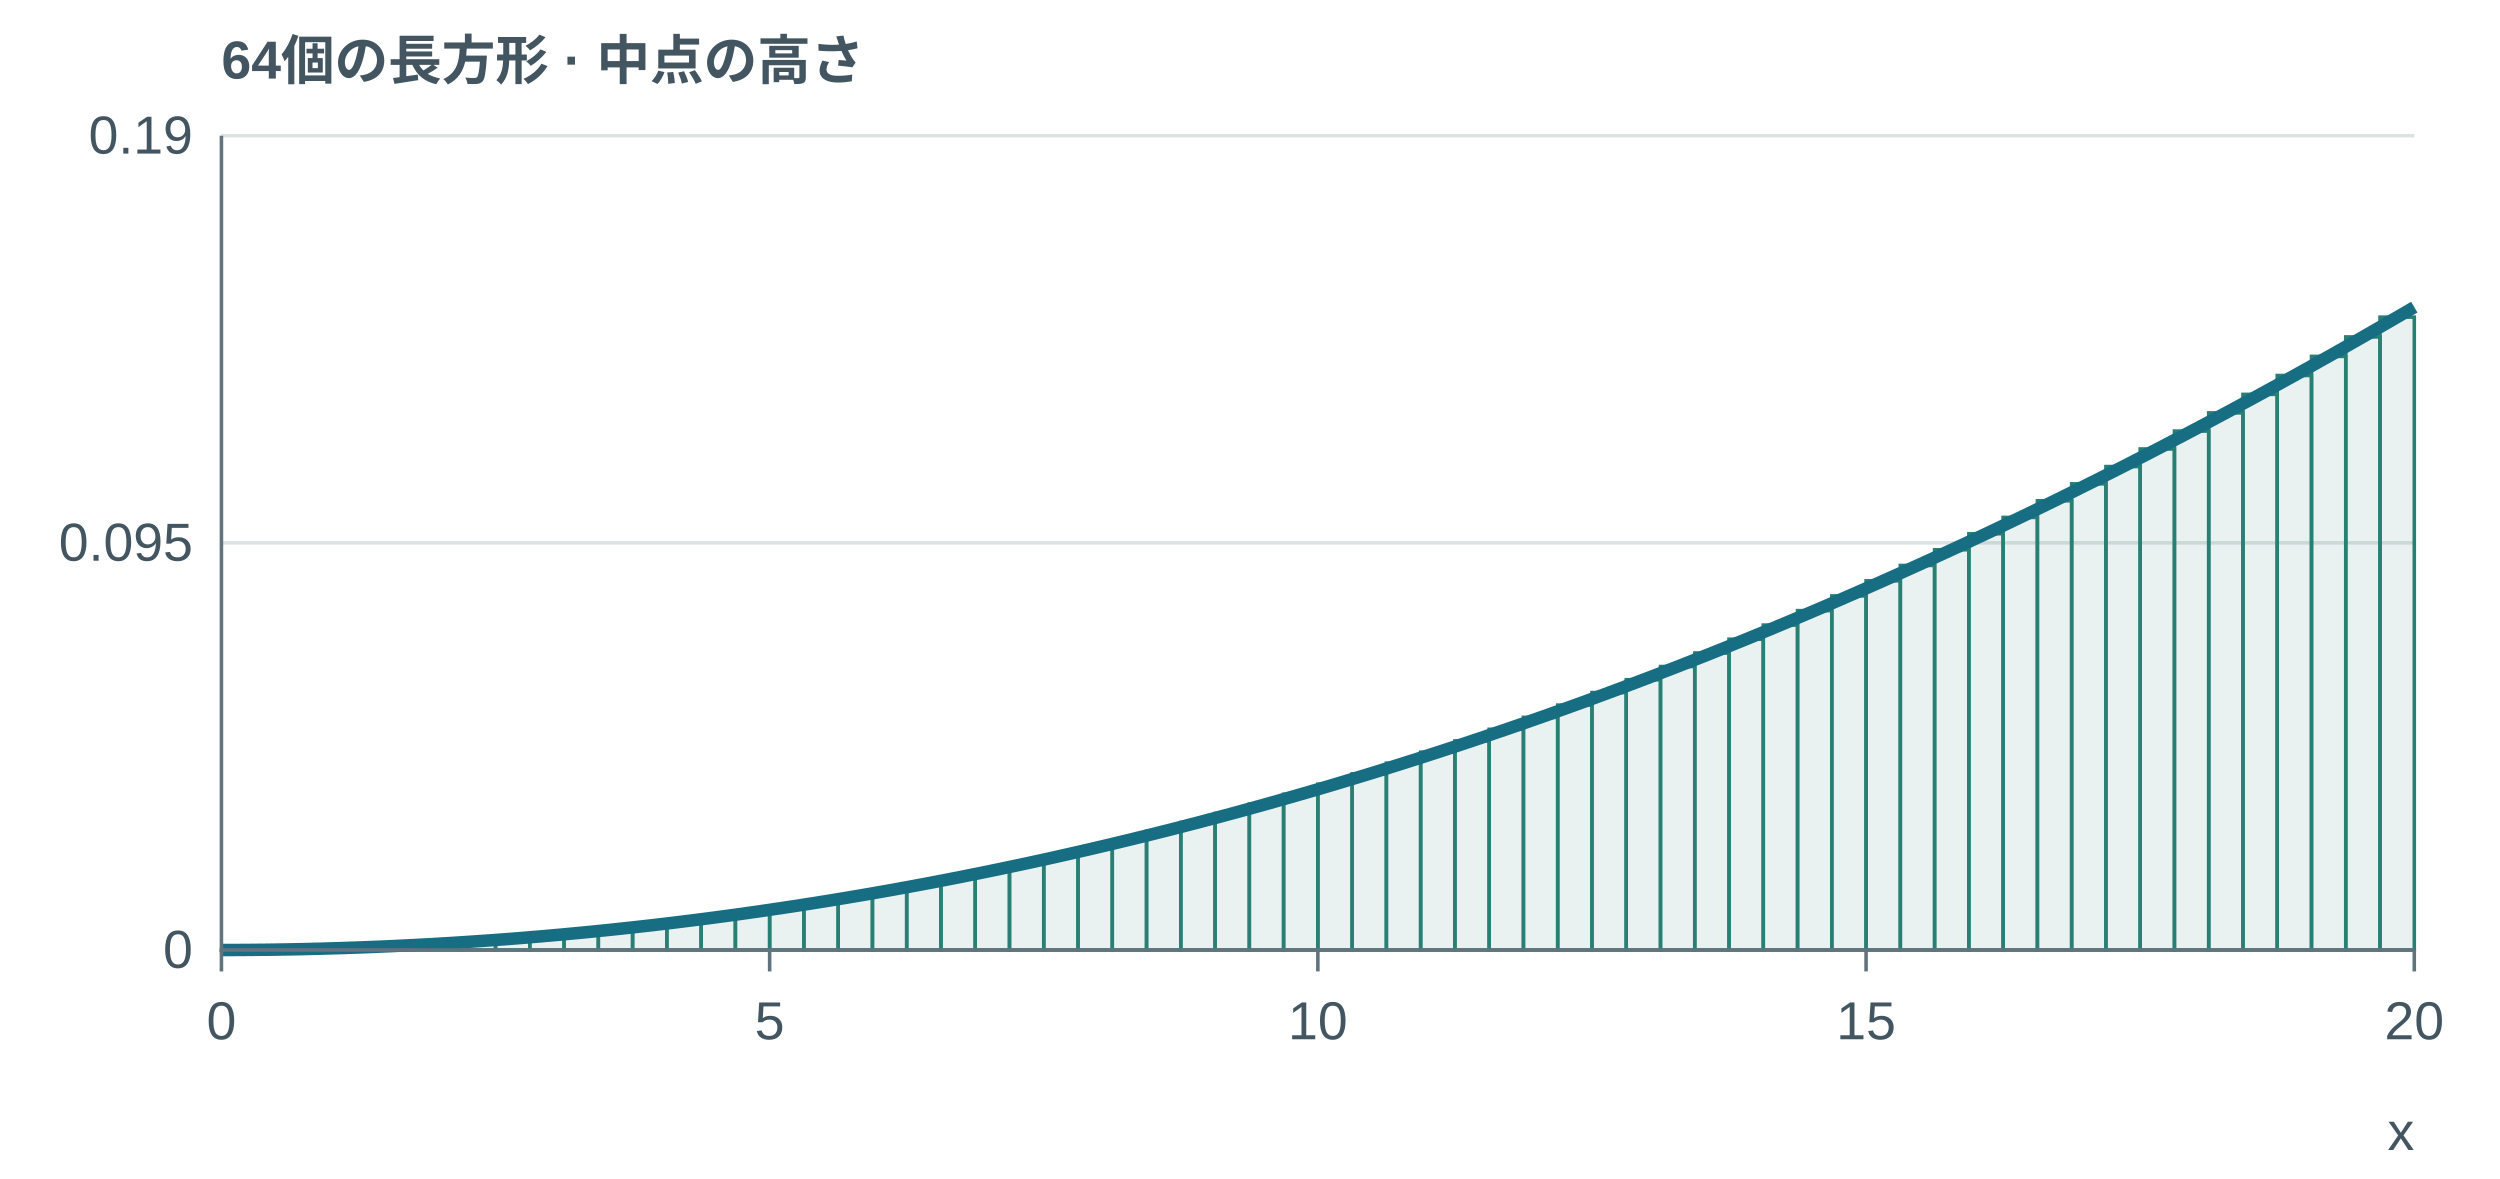
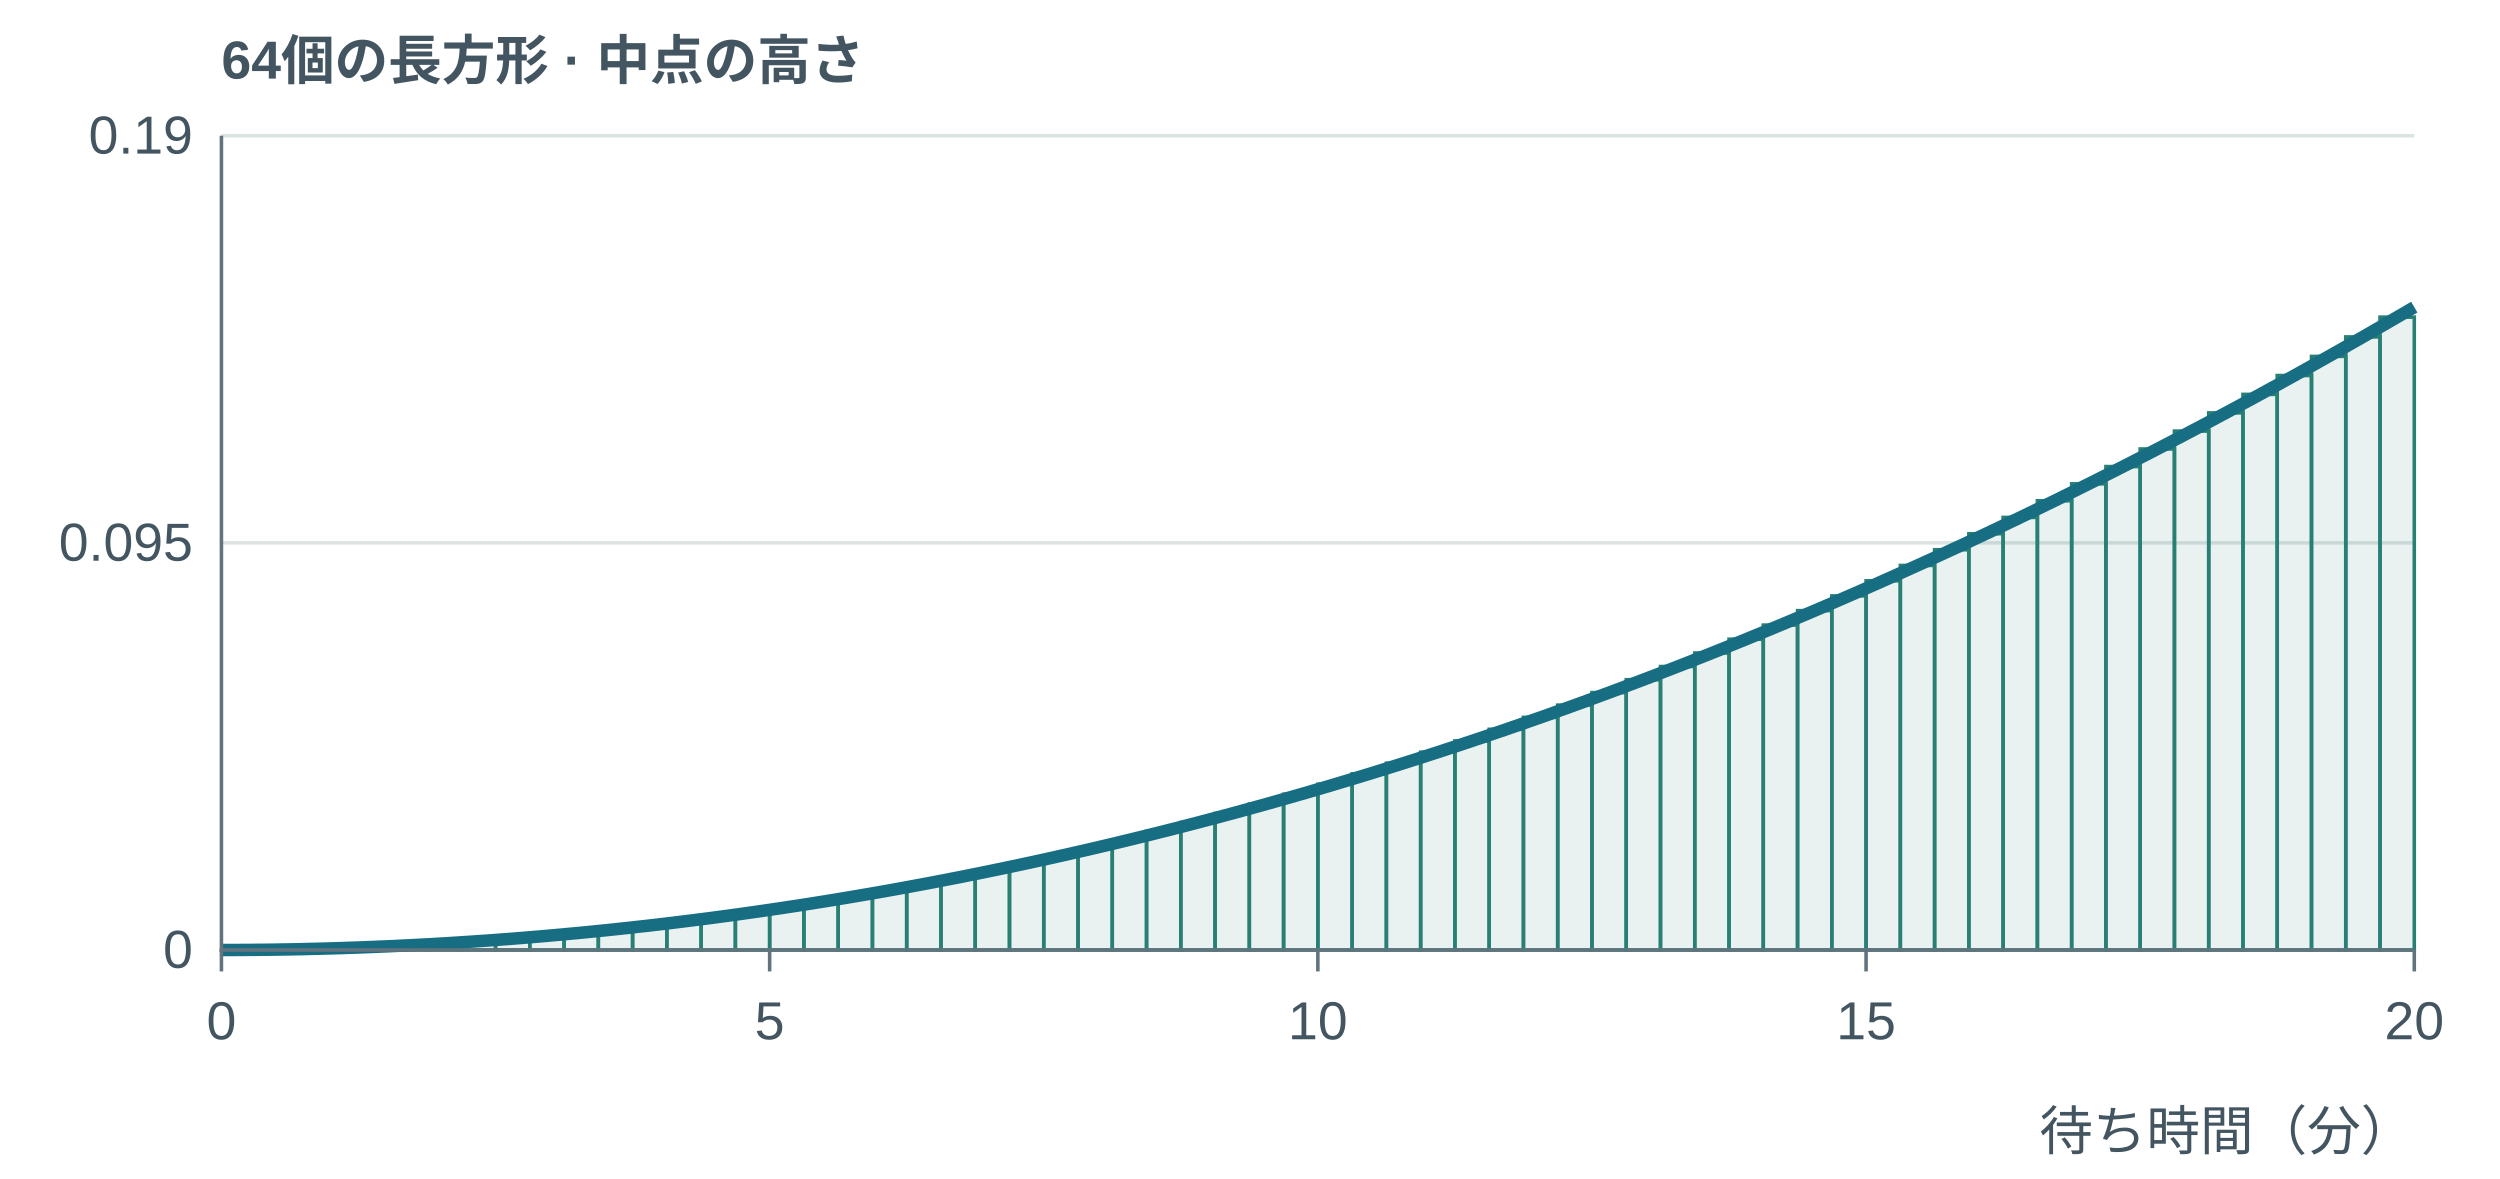
<svg xmlns="http://www.w3.org/2000/svg" viewBox="0 0 700 330" role="img" aria-label="64個の長方形 · 中点の高さ">
  <g font-family="Arial,Hiragino Sans,sans-serif" font-size="15" fill="#425560">
    <text x="62" y="22" font-weight="bold">64個の長方形 · 中点の高さ</text>
    <line x1="62" x2="676" y1="266" y2="266" stroke="#dce3e3" />
    <text x="54" y="271" text-anchor="end">0</text>
    <line x1="62" x2="676" y1="152" y2="152" stroke="#dce3e3" />
    <text x="54" y="157" text-anchor="end">0.095</text>
    <line x1="62" x2="676" y1="38" y2="38" stroke="#dce3e3" />
    <text x="54" y="43" text-anchor="end">0.19</text>
    <rect x="62" y="265.989" width="9.594" height="0.011" fill="#287f74" fill-opacity=".1" stroke="#287f74" />
    <rect x="71.594" y="265.901" width="9.594" height="0.099" fill="#287f74" fill-opacity=".1" stroke="#287f74" />
    <rect x="81.188" y="265.725" width="9.594" height="0.275" fill="#287f74" fill-opacity=".1" stroke="#287f74" />
    <rect x="90.781" y="265.462" width="9.594" height="0.538" fill="#287f74" fill-opacity=".1" stroke="#287f74" />
    <rect x="100.375" y="265.11" width="9.594" height="0.89" fill="#287f74" fill-opacity=".1" stroke="#287f74" />
    <rect x="109.969" y="264.671" width="9.594" height="1.329" fill="#287f74" fill-opacity=".1" stroke="#287f74" />
    <rect x="119.562" y="264.143" width="9.594" height="1.857" fill="#287f74" fill-opacity=".1" stroke="#287f74" />
    <rect x="129.156" y="263.528" width="9.594" height="2.472" fill="#287f74" fill-opacity=".1" stroke="#287f74" />
    <rect x="138.75" y="262.825" width="9.594" height="3.175" fill="#287f74" fill-opacity=".1" stroke="#287f74" />
    <rect x="148.344" y="262.034" width="9.594" height="3.966" fill="#287f74" fill-opacity=".1" stroke="#287f74" />
    <rect x="157.938" y="261.155" width="9.594" height="4.845" fill="#287f74" fill-opacity=".1" stroke="#287f74" />
    <rect x="167.531" y="260.188" width="9.594" height="5.812" fill="#287f74" fill-opacity=".1" stroke="#287f74" />
    <rect x="177.125" y="259.134" width="9.594" height="6.866" fill="#287f74" fill-opacity=".1" stroke="#287f74" />
    <rect x="186.719" y="257.991" width="9.594" height="8.009" fill="#287f74" fill-opacity=".1" stroke="#287f74" />
    <rect x="196.312" y="256.76" width="9.594" height="9.24" fill="#287f74" fill-opacity=".1" stroke="#287f74" />
    <rect x="205.906" y="255.442" width="9.594" height="10.558" fill="#287f74" fill-opacity=".1" stroke="#287f74" />
    <rect x="215.5" y="254.036" width="9.594" height="11.964" fill="#287f74" fill-opacity=".1" stroke="#287f74" />
    <rect x="225.094" y="252.542" width="9.594" height="13.458" fill="#287f74" fill-opacity=".1" stroke="#287f74" />
    <rect x="234.688" y="250.96" width="9.594" height="15.04" fill="#287f74" fill-opacity=".1" stroke="#287f74" />
    <rect x="244.281" y="249.29" width="9.594" height="16.71" fill="#287f74" fill-opacity=".1" stroke="#287f74" />
    <rect x="253.875" y="247.532" width="9.594" height="18.468" fill="#287f74" fill-opacity=".1" stroke="#287f74" />
    <rect x="263.469" y="245.686" width="9.594" height="20.314" fill="#287f74" fill-opacity=".1" stroke="#287f74" />
    <rect x="273.062" y="243.753" width="9.594" height="22.247" fill="#287f74" fill-opacity=".1" stroke="#287f74" />
    <rect x="282.656" y="241.731" width="9.594" height="24.269" fill="#287f74" fill-opacity=".1" stroke="#287f74" />
    <rect x="292.25" y="239.622" width="9.594" height="26.378" fill="#287f74" fill-opacity=".1" stroke="#287f74" />
    <rect x="301.844" y="237.425" width="9.594" height="28.575" fill="#287f74" fill-opacity=".1" stroke="#287f74" />
    <rect x="311.438" y="235.139" width="9.594" height="30.861" fill="#287f74" fill-opacity=".1" stroke="#287f74" />
    <rect x="321.031" y="232.766" width="9.594" height="33.234" fill="#287f74" fill-opacity=".1" stroke="#287f74" />
    <rect x="330.625" y="230.305" width="9.594" height="35.695" fill="#287f74" fill-opacity=".1" stroke="#287f74" />
    <rect x="340.219" y="227.757" width="9.594" height="38.243" fill="#287f74" fill-opacity=".1" stroke="#287f74" />
    <rect x="349.812" y="225.12" width="9.594" height="40.88" fill="#287f74" fill-opacity=".1" stroke="#287f74" />
    <rect x="359.406" y="222.395" width="9.594" height="43.605" fill="#287f74" fill-opacity=".1" stroke="#287f74" />
    <rect x="369" y="219.583" width="9.594" height="46.417" fill="#287f74" fill-opacity=".1" stroke="#287f74" />
    <rect x="378.594" y="216.682" width="9.594" height="49.318" fill="#287f74" fill-opacity=".1" stroke="#287f74" />
    <rect x="388.188" y="213.694" width="9.594" height="52.306" fill="#287f74" fill-opacity=".1" stroke="#287f74" />
    <rect x="397.781" y="210.618" width="9.594" height="55.382" fill="#287f74" fill-opacity=".1" stroke="#287f74" />
    <rect x="407.375" y="207.454" width="9.594" height="58.546" fill="#287f74" fill-opacity=".1" stroke="#287f74" />
    <rect x="416.969" y="204.202" width="9.594" height="61.798" fill="#287f74" fill-opacity=".1" stroke="#287f74" />
    <rect x="426.562" y="200.862" width="9.594" height="65.138" fill="#287f74" fill-opacity=".1" stroke="#287f74" />
    <rect x="436.156" y="197.434" width="9.594" height="68.566" fill="#287f74" fill-opacity=".1" stroke="#287f74" />
    <rect x="445.75" y="193.919" width="9.594" height="72.081" fill="#287f74" fill-opacity=".1" stroke="#287f74" />
    <rect x="455.344" y="190.315" width="9.594" height="75.685" fill="#287f74" fill-opacity=".1" stroke="#287f74" />
    <rect x="464.938" y="186.624" width="9.594" height="79.376" fill="#287f74" fill-opacity=".1" stroke="#287f74" />
    <rect x="474.531" y="182.844" width="9.594" height="83.156" fill="#287f74" fill-opacity=".1" stroke="#287f74" />
    <rect x="484.125" y="178.977" width="9.594" height="87.023" fill="#287f74" fill-opacity=".1" stroke="#287f74" />
    <rect x="493.719" y="175.022" width="9.594" height="90.978" fill="#287f74" fill-opacity=".1" stroke="#287f74" />
    <rect x="503.312" y="170.979" width="9.594" height="95.021" fill="#287f74" fill-opacity=".1" stroke="#287f74" />
    <rect x="512.906" y="166.848" width="9.594" height="99.152" fill="#287f74" fill-opacity=".1" stroke="#287f74" />
    <rect x="522.5" y="162.63" width="9.594" height="103.37" fill="#287f74" fill-opacity=".1" stroke="#287f74" />
    <rect x="532.094" y="158.323" width="9.594" height="107.677" fill="#287f74" fill-opacity=".1" stroke="#287f74" />
    <rect x="541.688" y="153.928" width="9.594" height="112.072" fill="#287f74" fill-opacity=".1" stroke="#287f74" />
    <rect x="551.281" y="149.446" width="9.594" height="116.554" fill="#287f74" fill-opacity=".1" stroke="#287f74" />
    <rect x="560.875" y="144.876" width="9.594" height="121.124" fill="#287f74" fill-opacity=".1" stroke="#287f74" />
    <rect x="570.469" y="140.218" width="9.594" height="125.782" fill="#287f74" fill-opacity=".1" stroke="#287f74" />
    <rect x="580.062" y="135.471" width="9.594" height="130.529" fill="#287f74" fill-opacity=".1" stroke="#287f74" />
    <rect x="589.656" y="130.637" width="9.594" height="135.363" fill="#287f74" fill-opacity=".1" stroke="#287f74" />
    <rect x="599.25" y="125.716" width="9.594" height="140.284" fill="#287f74" fill-opacity=".1" stroke="#287f74" />
    <rect x="608.844" y="120.706" width="9.594" height="145.294" fill="#287f74" fill-opacity=".1" stroke="#287f74" />
    <rect x="618.438" y="115.608" width="9.594" height="150.392" fill="#287f74" fill-opacity=".1" stroke="#287f74" />
    <rect x="628.031" y="110.423" width="9.594" height="155.577" fill="#287f74" fill-opacity=".1" stroke="#287f74" />
    <rect x="637.625" y="105.149" width="9.594" height="160.851" fill="#287f74" fill-opacity=".1" stroke="#287f74" />
    <rect x="647.219" y="99.788" width="9.594" height="166.212" fill="#287f74" fill-opacity=".1" stroke="#287f74" />
    <rect x="656.812" y="94.339" width="9.594" height="171.661" fill="#287f74" fill-opacity=".1" stroke="#287f74" />
    <rect x="666.406" y="88.802" width="9.594" height="177.198" fill="#287f74" fill-opacity=".1" stroke="#287f74" />
    <rect x="63" y="266" width="23.583" height="0" fill="#287f74" opacity=".35" />
    <rect x="88.583" y="266" width="23.583" height="0" fill="#287f74" opacity=".35" />
    <rect x="114.167" y="266" width="23.583" height="0" fill="#287f74" opacity=".35" />
    <rect x="139.75" y="266" width="23.583" height="0" fill="#287f74" opacity=".35" />
    <rect x="165.333" y="266" width="23.583" height="0" fill="#287f74" opacity=".35" />
    <rect x="190.917" y="266" width="23.583" height="0" fill="#287f74" opacity=".35" />
    <rect x="216.5" y="266" width="23.583" height="0" fill="#287f74" opacity=".35" />
    <rect x="242.083" y="266" width="23.583" height="0" fill="#287f74" opacity=".35" />
    <rect x="267.667" y="266" width="23.583" height="0" fill="#287f74" opacity=".35" />
    <rect x="293.25" y="266" width="23.583" height="0" fill="#287f74" opacity=".35" />
    <rect x="318.833" y="266" width="23.583" height="0" fill="#287f74" opacity=".35" />
    <rect x="344.417" y="266" width="23.583" height="0" fill="#287f74" opacity=".35" />
    <rect x="370" y="266" width="23.583" height="0" fill="#287f74" opacity=".35" />
    <rect x="395.583" y="266" width="23.583" height="0" fill="#287f74" opacity=".35" />
    <rect x="421.167" y="266" width="23.583" height="0" fill="#287f74" opacity=".35" />
    <rect x="446.75" y="266" width="23.583" height="0" fill="#287f74" opacity=".35" />
    <rect x="472.333" y="266" width="23.583" height="0" fill="#287f74" opacity=".35" />
    <rect x="497.917" y="266" width="23.583" height="0" fill="#287f74" opacity=".35" />
    <rect x="523.5" y="266" width="23.583" height="0" fill="#287f74" opacity=".35" />
    <rect x="549.083" y="266" width="23.583" height="0" fill="#287f74" opacity=".35" />
    <rect x="574.667" y="266" width="23.583" height="0" fill="#287f74" opacity=".35" />
    <rect x="600.25" y="266" width="23.583" height="0" fill="#287f74" opacity=".35" />
    <rect x="625.833" y="266" width="23.583" height="0" fill="#287f74" opacity=".35" />
    <rect x="651.417" y="266" width="23.583" height="0" fill="#287f74" opacity=".35" />
    <path d="M62.00,266.00 L63.53,266.00 L65.07,266.00 L66.61,265.99 L68.14,265.98 L69.67,265.97 L71.21,265.96 L72.75,265.94 L74.28,265.93 L75.81,265.91 L77.35,265.89 L78.89,265.86 L80.42,265.84 L81.95,265.81 L83.49,265.78 L85.03,265.75 L86.56,265.71 L88.09,265.67 L89.63,265.64 L91.16,265.59 L92.70,265.55 L94.24,265.50 L95.77,265.46 L97.31,265.40 L98.84,265.35 L100.38,265.30 L101.91,265.24 L103.44,265.18 L104.98,265.12 L106.51,265.05 L108.05,264.99 L109.59,264.92 L111.12,264.85 L112.66,264.77 L114.19,264.70 L115.72,264.62 L117.26,264.54 L118.80,264.46 L120.33,264.38 L121.87,264.29 L123.40,264.20 L124.94,264.11 L126.47,264.02 L128.00,263.92 L129.54,263.82 L131.07,263.72 L132.61,263.62 L134.15,263.51 L135.68,263.41 L137.22,263.30 L138.75,263.19 L140.28,263.07 L141.82,262.96 L143.36,262.84 L144.89,262.72 L146.43,262.60 L147.96,262.47 L149.50,262.34 L151.03,262.22 L152.56,262.08 L154.10,261.95 L155.63,261.81 L157.17,261.68 L158.70,261.53 L160.24,261.39 L161.78,261.25 L163.31,261.10 L164.85,260.95 L166.38,260.80 L167.92,260.64 L169.45,260.49 L170.99,260.33 L172.52,260.17 L174.06,260.00 L175.59,259.84 L177.13,259.67 L178.66,259.50 L180.19,259.33 L181.73,259.16 L183.26,258.98 L184.80,258.80 L186.33,258.62 L187.87,258.44 L189.41,258.25 L190.94,258.06 L192.47,257.87 L194.01,257.68 L195.54,257.48 L197.08,257.29 L198.62,257.09 L200.15,256.89 L201.68,256.68 L203.22,256.48 L204.75,256.27 L206.29,256.06 L207.82,255.85 L209.36,255.63 L210.89,255.41 L212.43,255.20 L213.97,254.97 L215.50,254.75 L217.03,254.52 L218.57,254.30 L220.11,254.06 L221.64,253.83 L223.18,253.60 L224.71,253.36 L226.24,253.12 L227.78,252.88 L229.32,252.63 L230.85,252.39 L232.38,252.14 L233.92,251.89 L235.46,251.63 L236.99,251.38 L238.52,251.12 L240.06,250.86 L241.59,250.60 L243.13,250.34 L244.66,250.07 L246.20,249.80 L247.73,249.53 L249.27,249.26 L250.81,248.98 L252.34,248.70 L253.88,248.42 L255.41,248.14 L256.94,247.85 L258.48,247.57 L260.01,247.28 L261.55,246.99 L263.09,246.69 L264.62,246.40 L266.15,246.10 L267.69,245.80 L269.23,245.50 L270.76,245.19 L272.29,244.88 L273.83,244.58 L275.37,244.26 L276.90,243.95 L278.43,243.63 L279.97,243.32 L281.50,242.99 L283.04,242.67 L284.57,242.35 L286.11,242.02 L287.64,241.69 L289.18,241.36 L290.72,241.02 L292.25,240.69 L293.78,240.35 L295.32,240.01 L296.86,239.66 L298.39,239.32 L299.93,238.97 L301.46,238.62 L303.00,238.27 L304.53,237.92 L306.07,237.56 L307.60,237.20 L309.13,236.84 L310.67,236.48 L312.21,236.11 L313.74,235.74 L315.27,235.37 L316.81,235.00 L318.34,234.62 L319.88,234.25 L321.41,233.87 L322.95,233.49 L324.49,233.10 L326.02,232.72 L327.56,232.33 L329.09,231.94 L330.63,231.55 L332.16,231.15 L333.69,230.75 L335.23,230.36 L336.76,229.95 L338.30,229.55 L339.84,229.14 L341.37,228.74 L342.91,228.32 L344.44,227.91 L345.98,227.50 L347.51,227.08 L349.04,226.66 L350.58,226.24 L352.12,225.81 L353.65,225.39 L355.19,224.96 L356.72,224.53 L358.26,224.09 L359.79,223.66 L361.32,223.22 L362.86,222.78 L364.39,222.34 L365.93,221.90 L367.46,221.45 L369.00,221.00 L370.54,220.55 L372.07,220.10 L373.61,219.64 L375.14,219.18 L376.67,218.72 L378.21,218.26 L379.74,217.79 L381.28,217.33 L382.81,216.86 L384.35,216.39 L385.89,215.91 L387.42,215.44 L388.95,214.96 L390.49,214.48 L392.02,214.00 L393.56,213.51 L395.09,213.02 L396.63,212.54 L398.16,212.04 L399.70,211.55 L401.24,211.05 L402.77,210.56 L404.31,210.05 L405.84,209.55 L407.38,209.05 L408.91,208.54 L410.44,208.03 L411.98,207.52 L413.51,207.00 L415.05,206.49 L416.59,205.97 L418.12,205.45 L419.66,204.92 L421.19,204.40 L422.73,203.87 L424.26,203.34 L425.80,202.81 L427.33,202.28 L428.86,201.74 L430.40,201.20 L431.94,200.66 L433.47,200.12 L435.01,199.57 L436.54,199.02 L438.08,198.47 L439.61,197.92 L441.14,197.36 L442.68,196.81 L444.21,196.25 L445.75,195.69 L447.29,195.12 L448.82,194.56 L450.36,193.99 L451.89,193.42 L453.42,192.85 L454.96,192.27 L456.49,191.69 L458.03,191.12 L459.56,190.53 L461.10,189.95 L462.64,189.36 L464.17,188.78 L465.70,188.18 L467.24,187.59 L468.77,187.00 L470.31,186.40 L471.84,185.80 L473.38,185.20 L474.91,184.59 L476.45,183.99 L477.99,183.38 L479.52,182.77 L481.06,182.15 L482.59,181.54 L484.13,180.92 L485.66,180.30 L487.19,179.68 L488.73,179.06 L490.26,178.43 L491.80,177.80 L493.34,177.17 L494.87,176.54 L496.41,175.90 L497.94,175.26 L499.48,174.62 L501.01,173.98 L502.55,173.33 L504.08,172.69 L505.61,172.04 L507.15,171.39 L508.69,170.73 L510.22,170.08 L511.76,169.42 L513.29,168.76 L514.83,168.10 L516.36,167.43 L517.89,166.76 L519.43,166.10 L520.96,165.42 L522.50,164.75 L524.04,164.07 L525.57,163.40 L527.11,162.71 L528.64,162.03 L530.17,161.35 L531.71,160.66 L533.24,159.97 L534.78,159.28 L536.32,158.58 L537.85,157.89 L539.38,157.19 L540.92,156.49 L542.45,155.78 L543.99,155.08 L545.52,154.37 L547.06,153.66 L548.60,152.95 L550.13,152.24 L551.66,151.52 L553.20,150.80 L554.74,150.08 L556.27,149.36 L557.80,148.63 L559.34,147.90 L560.88,147.17 L562.41,146.44 L563.95,145.70 L565.48,144.97 L567.01,144.23 L568.55,143.49 L570.09,142.74 L571.62,142.00 L573.15,141.25 L574.69,140.50 L576.23,139.75 L577.76,138.99 L579.30,138.23 L580.83,137.48 L582.36,136.71 L583.90,135.95 L585.44,135.18 L586.97,134.42 L588.50,133.64 L590.04,132.87 L591.58,132.10 L593.11,131.32 L594.64,130.54 L596.18,129.76 L597.71,128.97 L599.25,128.19 L600.79,127.40 L602.32,126.61 L603.86,125.81 L605.39,125.02 L606.92,124.22 L608.46,123.42 L610.00,122.62 L611.53,121.82 L613.06,121.01 L614.60,120.20 L616.14,119.39 L617.67,118.58 L619.20,117.76 L620.74,116.94 L622.27,116.12 L623.81,115.30 L625.35,114.47 L626.88,113.65 L628.41,112.82 L629.95,111.99 L631.49,111.15 L633.02,110.32 L634.55,109.48 L636.09,108.64 L637.63,107.80 L639.16,106.95 L640.70,106.10 L642.23,105.26 L643.76,104.40 L645.30,103.55 L646.84,102.69 L648.37,101.84 L649.90,100.97 L651.44,100.11 L652.98,99.25 L654.51,98.38 L656.05,97.51 L657.58,96.64 L659.11,95.76 L660.65,94.89 L662.19,94.01 L663.72,93.13 L665.25,92.24 L666.79,91.36 L668.33,90.47 L669.86,89.58 L671.39,88.69 L672.93,87.80 L674.46,86.90 L676.00,86.00" fill="none" stroke="#176d82" stroke-width="3.5" />
    <path d="M62,38V266H676" stroke="#61737c" fill="none" />
    <path d="M62,266v6" stroke="#61737c" />
    <text x="62" y="291" text-anchor="middle">0</text>
    <path d="M215.5,266v6" stroke="#61737c" />
    <text x="215.5" y="291" text-anchor="middle">5</text>
    <path d="M369,266v6" stroke="#61737c" />
    <text x="369" y="291" text-anchor="middle">10</text>
    <path d="M522.5,266v6" stroke="#61737c" />
    <text x="522.5" y="291" text-anchor="middle">15</text>
    <path d="M676,266v6" stroke="#61737c" />
    <text x="676" y="291" text-anchor="middle">20</text>
-     <text x="676" y="322" text-anchor="end">x</text>
+     <text x="676" y="322" text-anchor="end">待ち時間（分）</text>
  </g>
</svg>
